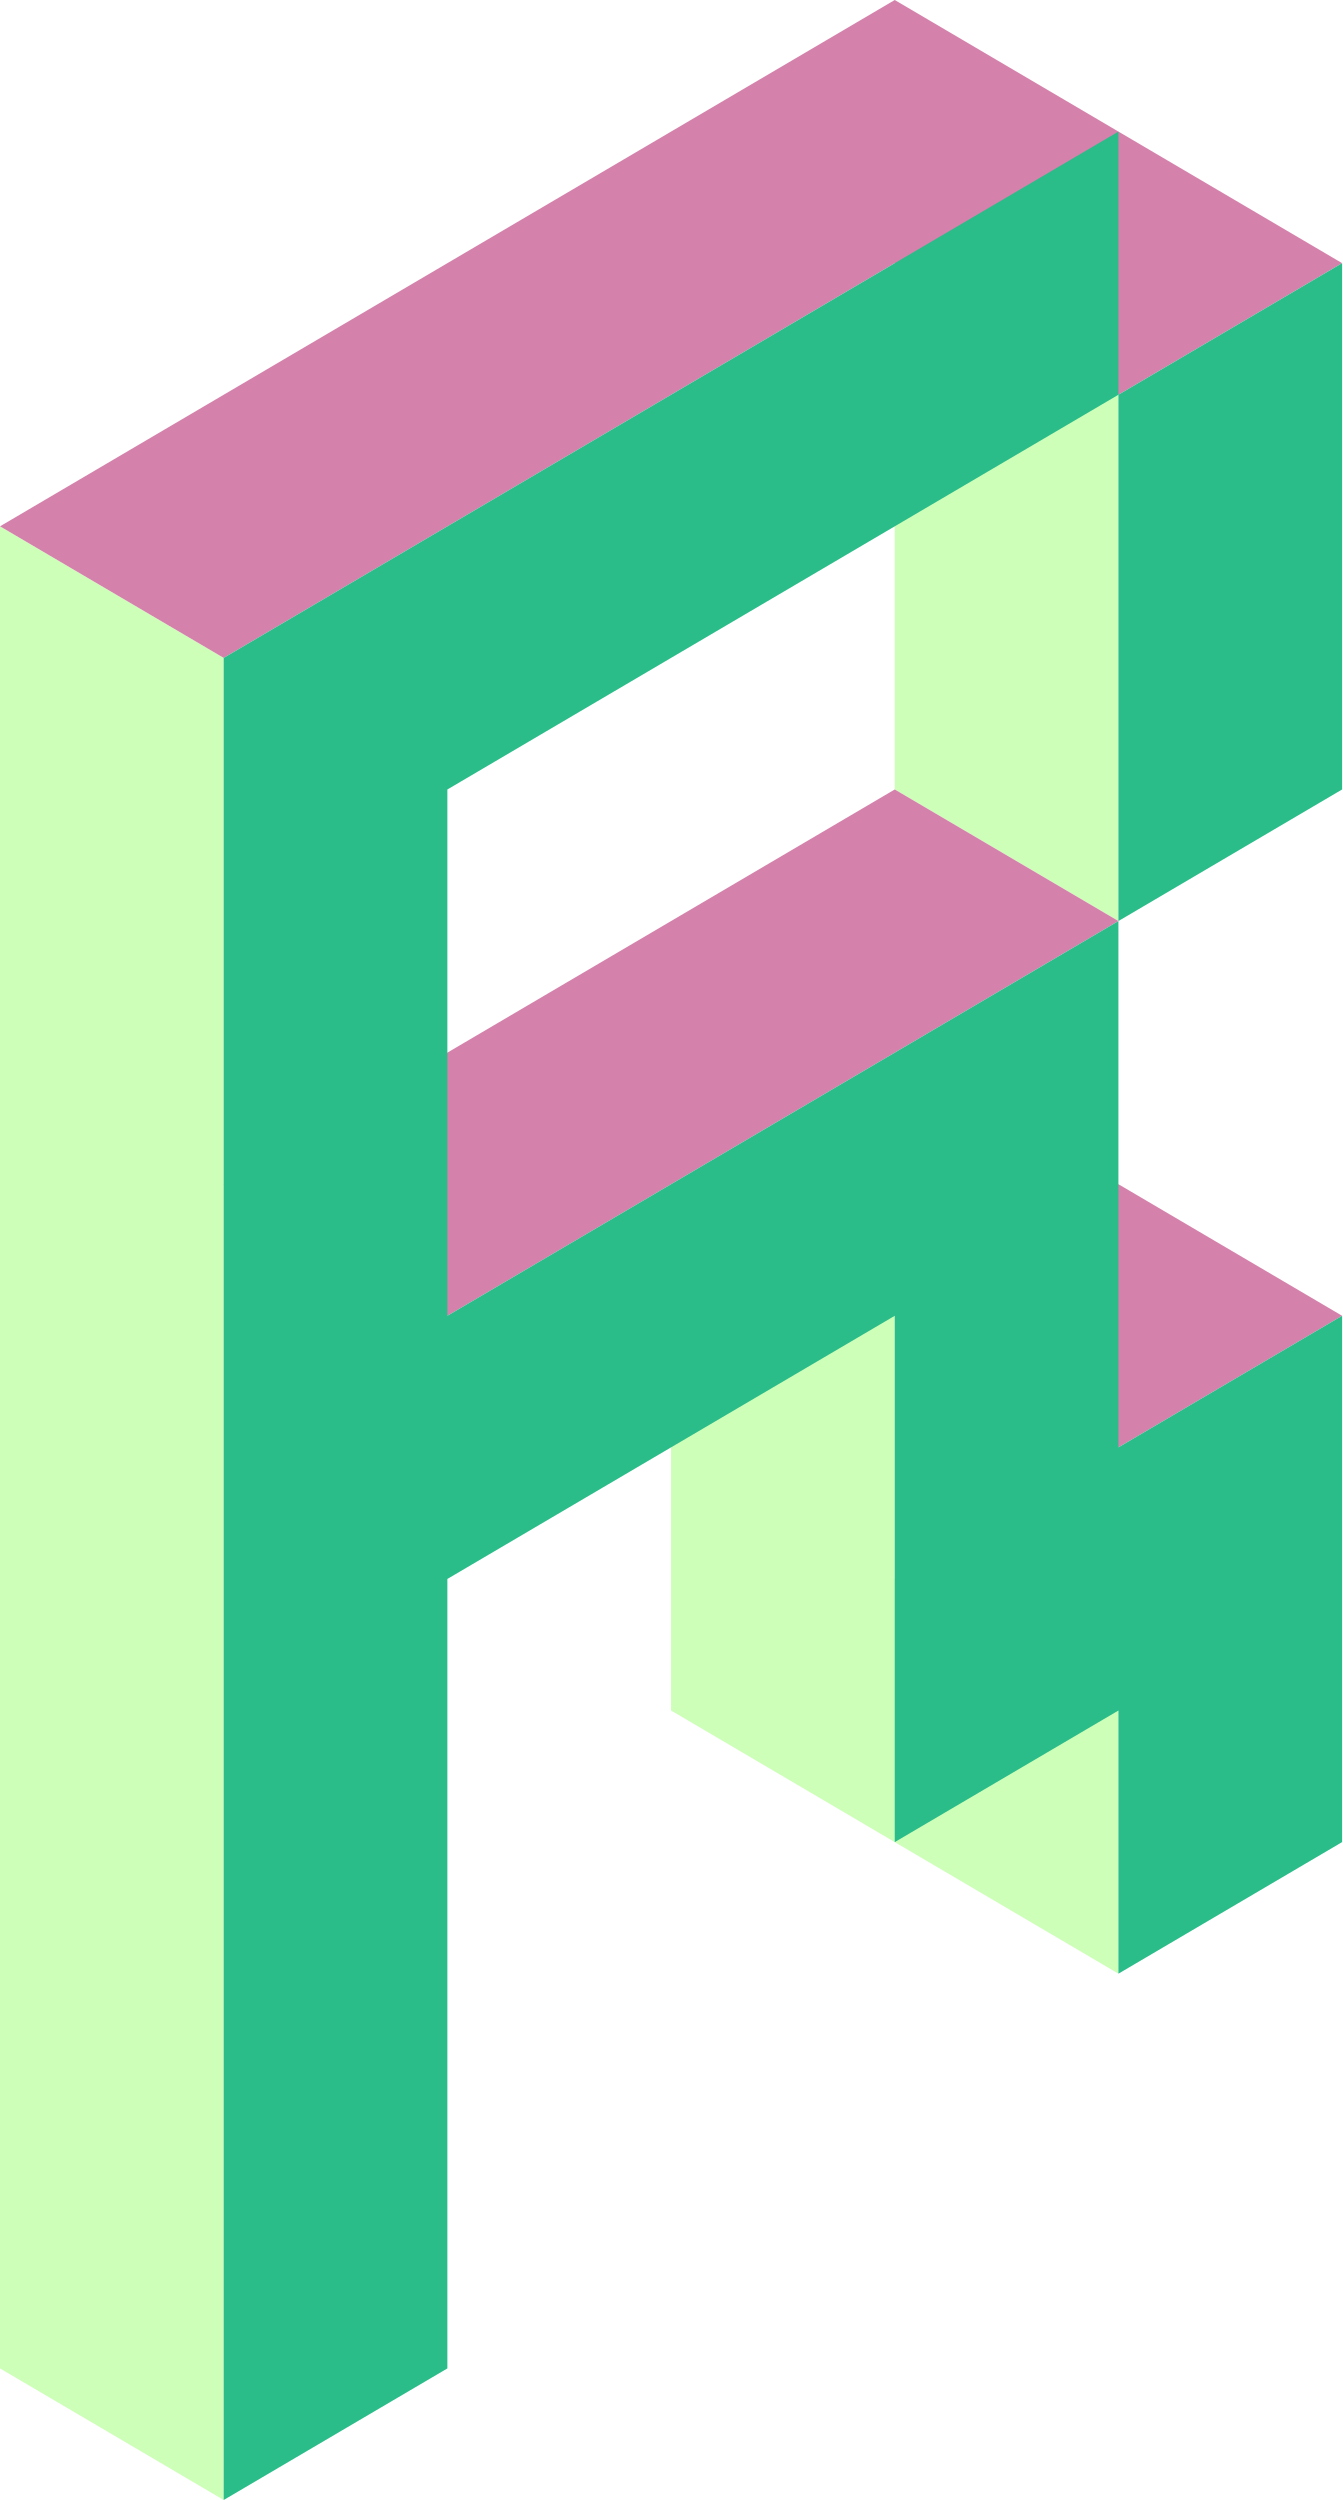
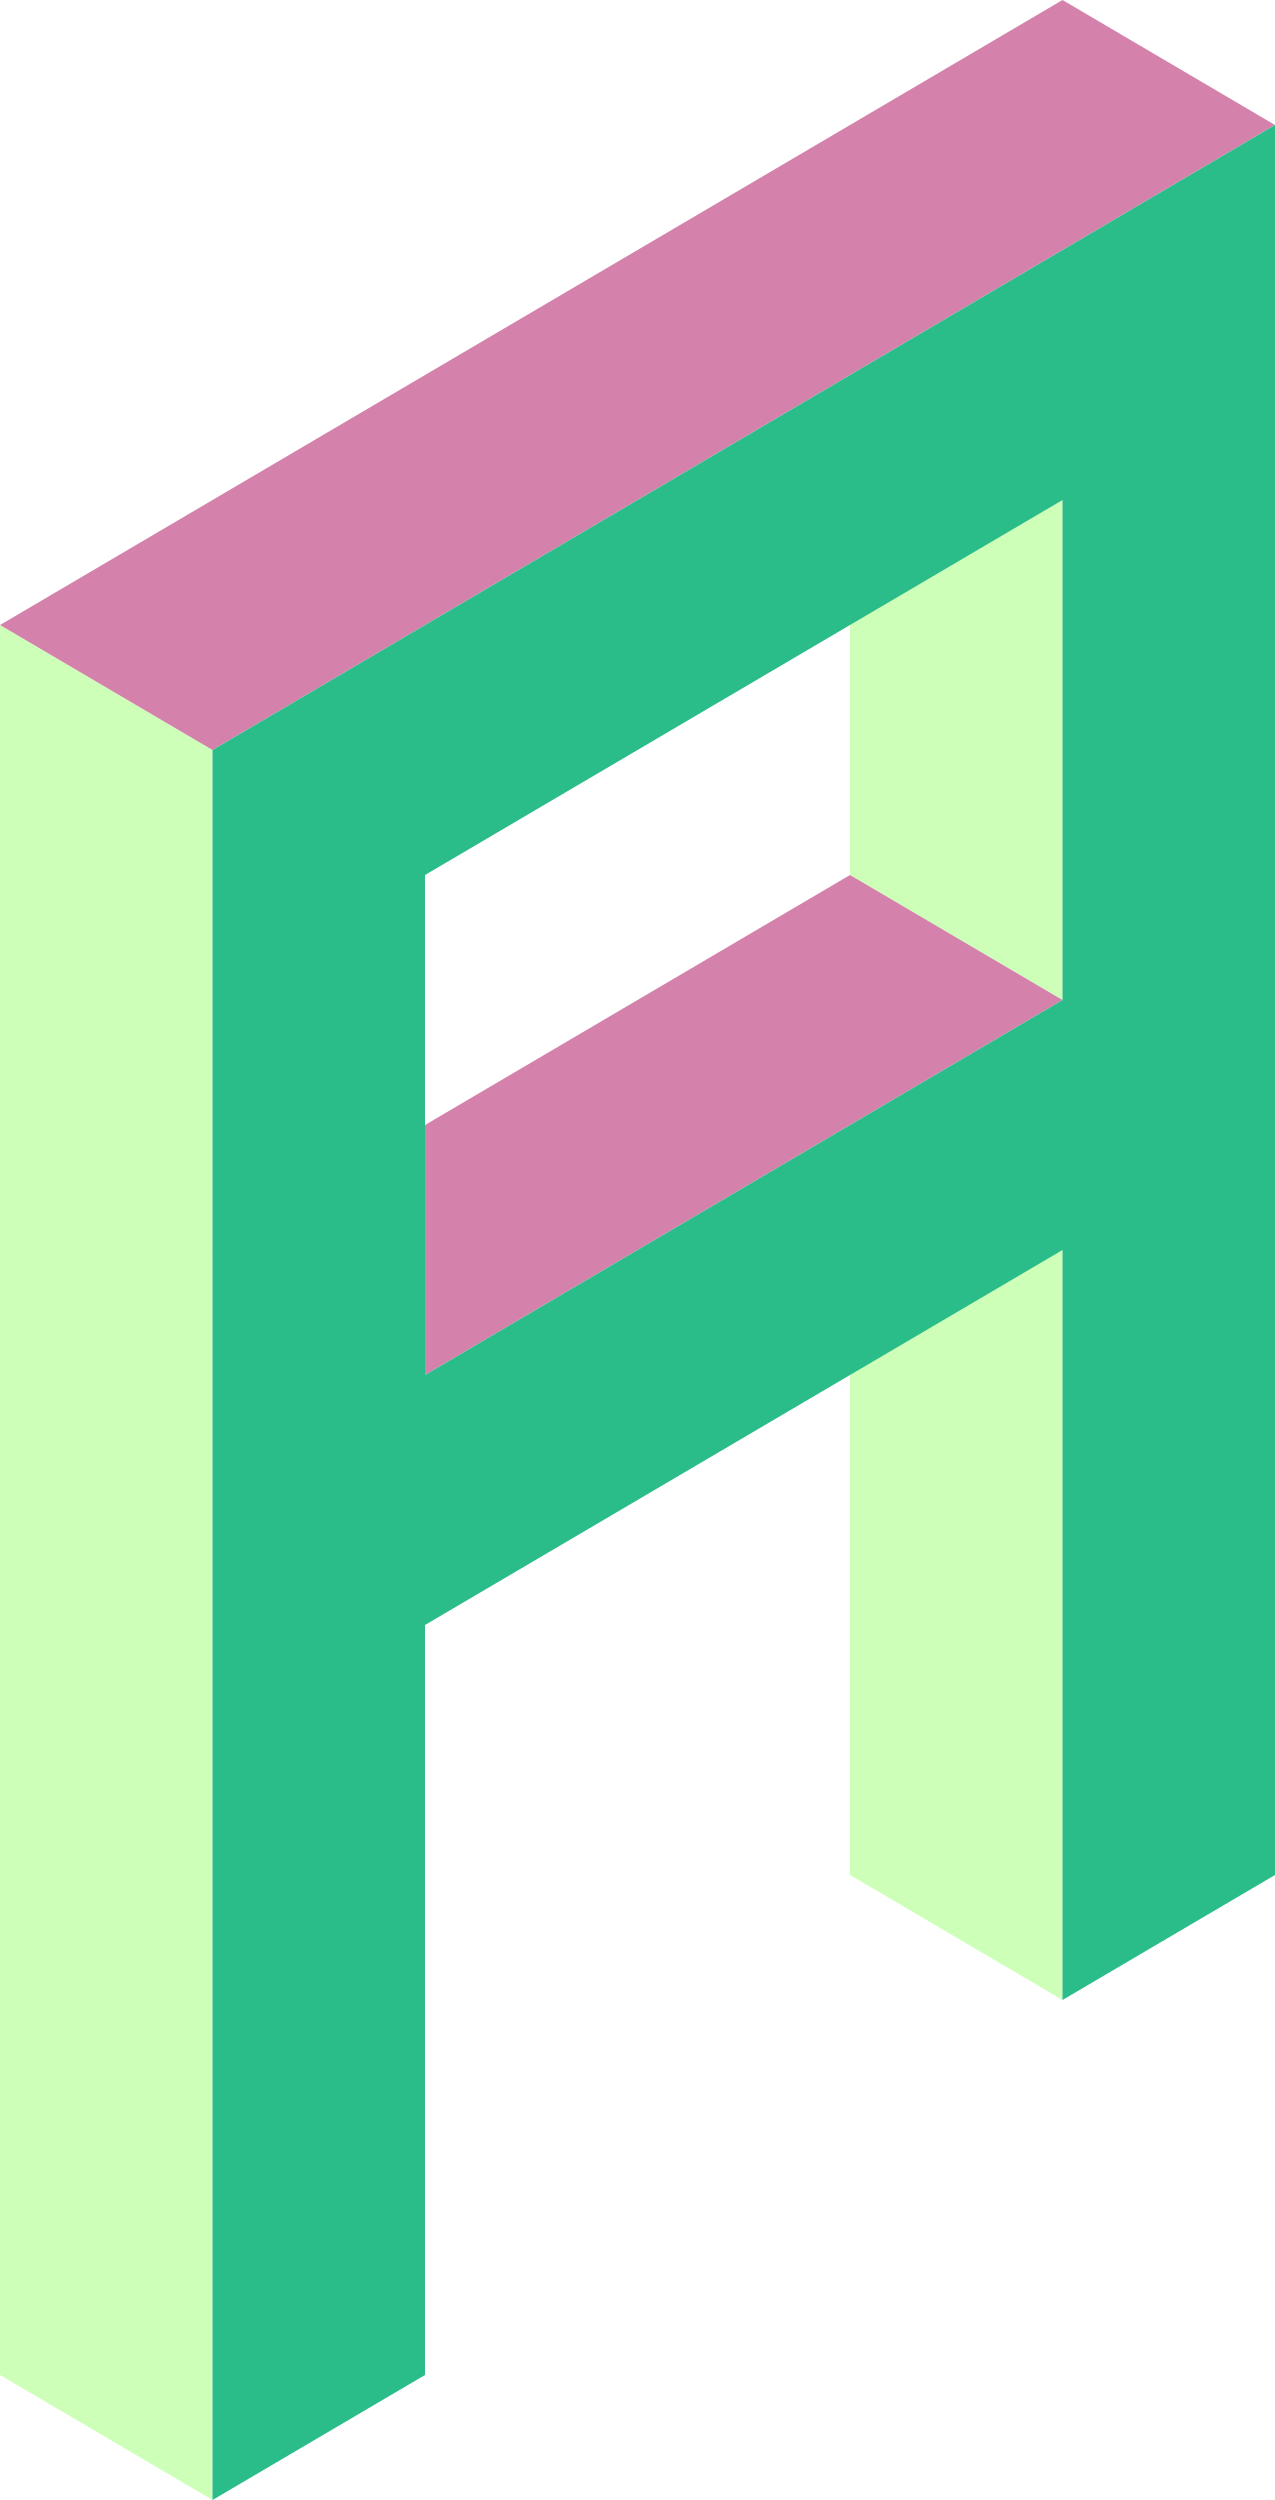
- <svg xmlns="http://www.w3.org/2000/svg" fill="none" viewBox="0 0 271.998 506.666">
-   <path fill="#cdffb8" d="M45.333 506.666L45.333 133.335L0 106.668L0 479.999zM181.332 373.332L181.332 266.666L135.999 239.999L135.999 346.665zM226.665 399.998L226.665 346.665L181.332 319.998L181.332 373.331zM226.665 186.666L226.665 80L181.332 53.333L181.332 159.999z" />
-   <path fill="#d482ab" d="M226.665 293.332L271.998 266.665L226.665 239.998L181.332 266.665zM90.666 266.667L226.665 186.666L181.332 159.999L45.333 240zM226.665 80L271.998 53.333L226.665 26.666L181.332 53.333zM45.333 133.335L226.665 26.667L181.332 0L0 106.668z" />
-   <path fill="#2abc89" fill-rule="evenodd" d="M226.665 399.998L271.998 373.331L271.998 266.665L226.665 293.332L226.665 186.666L271.998 159.999L271.998 53.333L226.665 80L226.665 26.667L45.333 133.335L45.333 506.666L90.666 479.999L90.666 320L181.332 266.666L181.332 373.332L226.665 346.665zM90.666 160.001L226.665 80L226.665 186.666L90.666 266.667z" />
+ <svg xmlns="http://www.w3.org/2000/svg" fill="none" viewBox="0 0 271.998 533.333">
+   <path fill="#cdffb8" d="M45.333 533.333L45.333 160.002L0 133.335L0 506.666zM226.665 426.665L226.665 266.666L181.332 239.999L181.332 399.998zM226.665 213.333L226.665 106.667L181.332 80L181.332 186.666z" />
+   <path fill="#d482ab" d="M90.666 293.334L226.665 213.333L181.332 186.666L45.333 266.667zM45.333 160.002L271.998 26.667L226.665 0L0 133.335z" />
+   <path fill="#2abc89" fill-rule="evenodd" d="M226.665 426.665L271.998 399.998L271.998 26.667L45.333 160.002L45.333 533.333L90.666 506.666L90.666 346.667L226.665 266.666zM90.666 186.668L226.665 106.667L226.665 213.333L90.666 293.334z" />
</svg>
